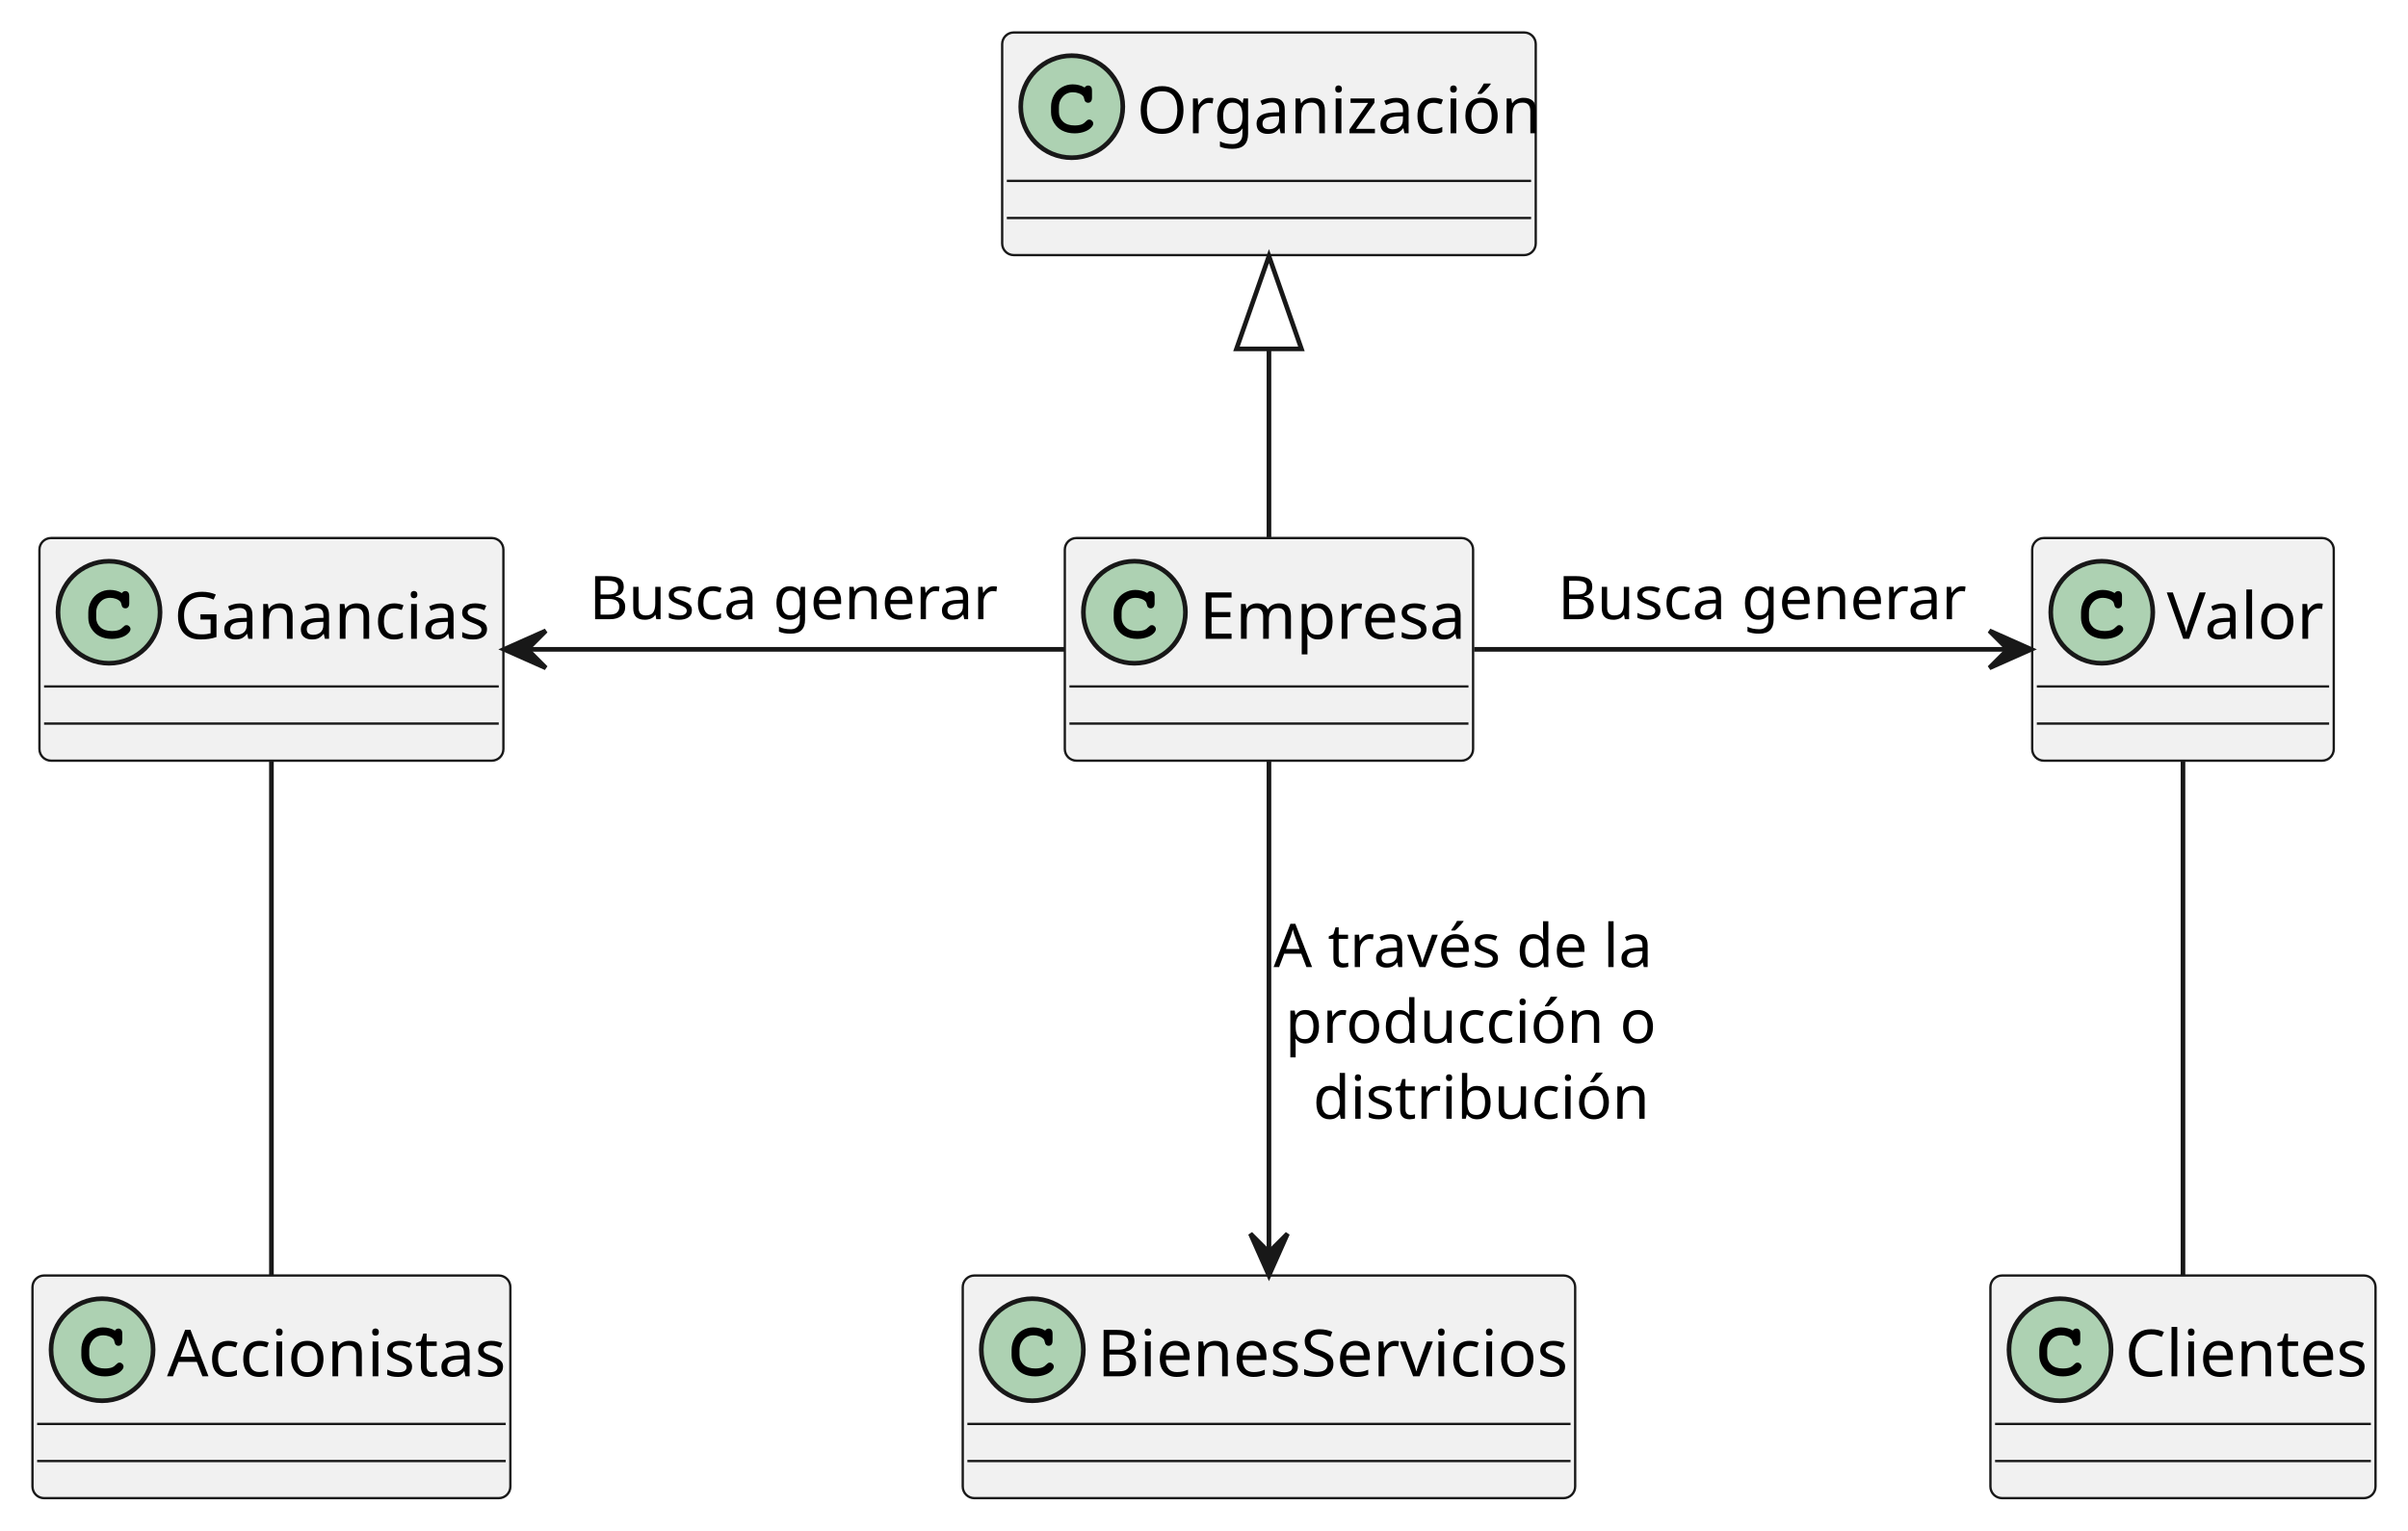
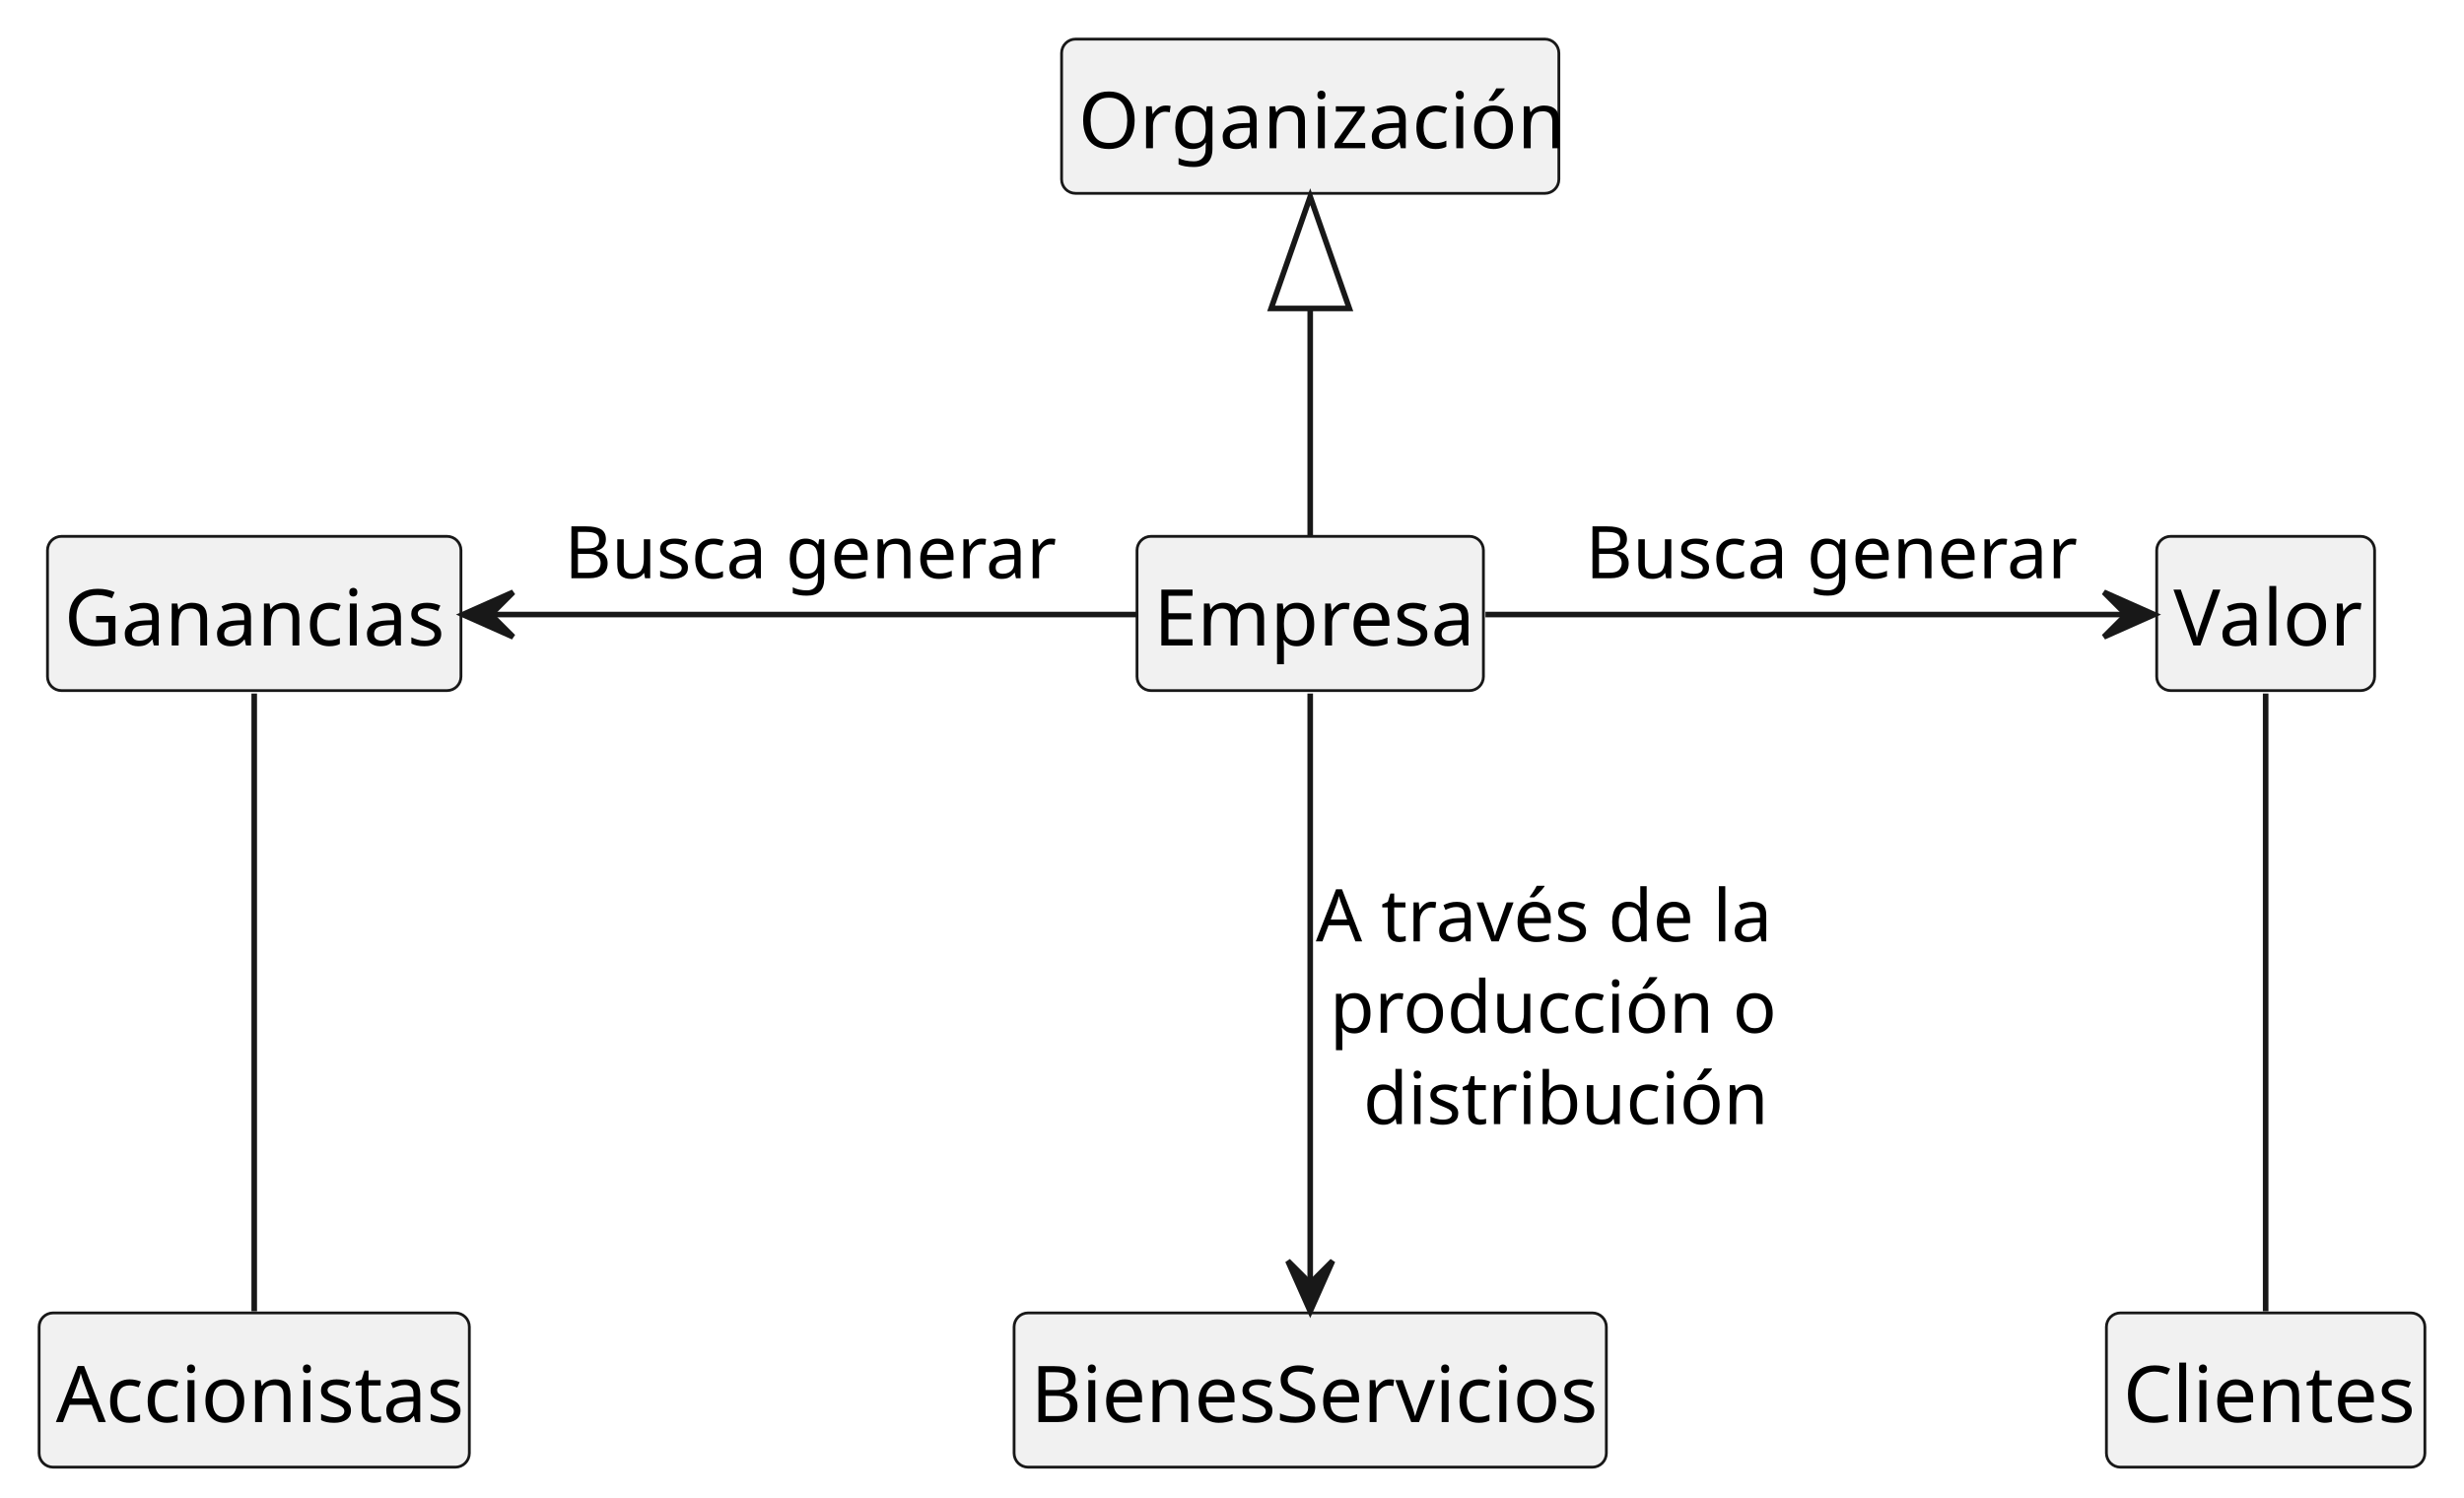
- <svg xmlns="http://www.w3.org/2000/svg" contentStyleType="text/css" height="330px" preserveAspectRatio="none" style="width:519px;height:330px;background:#FFFFFF;" version="1.1" viewBox="0 0 519 330" width="519px" zoomAndPan="magnify">
+ <svg xmlns="http://www.w3.org/2000/svg" contentStyleType="text/css" height="268px" preserveAspectRatio="none" style="width:441px;height:268px;background:#FFFFFF;" version="1.1" viewBox="0 0 441 268" width="441px" zoomAndPan="magnify">
  <defs />
  <g>
    <g id="elem_Organización">
-       <rect fill="#F1F1F1" height="48" id="Organización" rx="2.5" ry="2.5" style="stroke:#181818;stroke-width:0.5;" width="115" x="216" y="7" />
-       <ellipse cx="231" cy="23" fill="#ADD1B2" rx="11" ry="11" style="stroke:#181818;stroke-width:1.0;" />
-       <path d="M233.766,18.875 Q233.922,18.656 234.109,18.547 Q234.297,18.438 234.516,18.438 Q234.891,18.438 235.125,18.703 Q235.359,18.953 235.359,19.562 L235.359,21.016 Q235.359,21.625 235.125,21.891 Q234.891,22.156 234.516,22.156 Q234.172,22.156 233.969,21.953 Q233.766,21.766 233.656,21.25 Q233.609,20.891 233.422,20.703 Q233.094,20.328 232.484,20.109 Q231.875,19.891 231.25,19.891 Q230.484,19.891 229.844,20.219 Q229.219,20.547 228.719,21.297 Q228.234,22.047 228.234,23.078 L228.234,24.172 Q228.234,25.406 229.125,26.234 Q230.016,27.047 231.609,27.047 Q232.547,27.047 233.203,26.797 Q233.594,26.641 234.016,26.203 Q234.281,25.938 234.422,25.859 Q234.578,25.781 234.781,25.781 Q235.109,25.781 235.359,26.047 Q235.625,26.297 235.625,26.641 Q235.625,26.984 235.281,27.391 Q234.781,27.969 233.984,28.297 Q232.906,28.75 231.609,28.75 Q230.094,28.75 228.891,28.125 Q227.906,27.625 227.219,26.562 Q226.531,25.484 226.531,24.203 L226.531,23.047 Q226.531,21.719 227.141,20.578 Q227.766,19.422 228.859,18.812 Q229.953,18.188 231.188,18.188 Q231.922,18.188 232.562,18.359 Q233.219,18.516 233.766,18.875 Z " fill="#000000" />
-       <text fill="#000000" font-family="sans-serif" font-size="14" lengthAdjust="spacing" textLength="83" x="245" y="28.729">Organización</text>
-       <line style="stroke:#181818;stroke-width:0.5;" x1="217" x2="330" y1="39" y2="39" />
-       <line style="stroke:#181818;stroke-width:0.5;" x1="217" x2="330" y1="47" y2="47" />
+       <rect fill="#F1F1F1" height="27.609" id="Organización" rx="2.5" ry="2.5" style="stroke:#181818;stroke-width:0.5;" width="89" x="190" y="7" />
+       <text fill="#000000" font-family="sans-serif" font-size="14" lengthAdjust="spacing" textLength="83" x="193" y="26.533">Organización</text>
    </g>
    <g id="elem_Empresa">
-       <rect fill="#F1F1F1" height="48" id="Empresa" rx="2.5" ry="2.5" style="stroke:#181818;stroke-width:0.5;" width="88" x="229.5" y="116" />
-       <ellipse cx="244.5" cy="132" fill="#ADD1B2" rx="11" ry="11" style="stroke:#181818;stroke-width:1.0;" />
-       <path d="M247.266,127.875 Q247.422,127.656 247.609,127.547 Q247.797,127.438 248.016,127.438 Q248.391,127.438 248.625,127.703 Q248.859,127.953 248.859,128.562 L248.859,130.016 Q248.859,130.625 248.625,130.891 Q248.391,131.156 248.016,131.156 Q247.672,131.156 247.469,130.953 Q247.266,130.766 247.156,130.25 Q247.109,129.891 246.922,129.703 Q246.594,129.328 245.984,129.109 Q245.375,128.891 244.75,128.891 Q243.984,128.891 243.344,129.219 Q242.719,129.547 242.219,130.297 Q241.734,131.047 241.734,132.078 L241.734,133.172 Q241.734,134.406 242.625,135.234 Q243.516,136.047 245.109,136.047 Q246.047,136.047 246.703,135.797 Q247.094,135.641 247.516,135.203 Q247.781,134.938 247.922,134.859 Q248.078,134.781 248.281,134.781 Q248.609,134.781 248.859,135.047 Q249.125,135.297 249.125,135.641 Q249.125,135.984 248.781,136.391 Q248.281,136.969 247.484,137.297 Q246.406,137.75 245.109,137.75 Q243.594,137.75 242.391,137.125 Q241.406,136.625 240.719,135.562 Q240.031,134.484 240.031,133.203 L240.031,132.047 Q240.031,130.719 240.641,129.578 Q241.266,128.422 242.359,127.812 Q243.453,127.188 244.688,127.188 Q245.422,127.188 246.062,127.359 Q246.719,127.516 247.266,127.875 Z " fill="#000000" />
-       <text fill="#000000" font-family="sans-serif" font-size="14" lengthAdjust="spacing" textLength="56" x="258.5" y="137.728">Empresa</text>
-       <line style="stroke:#181818;stroke-width:0.5;" x1="230.5" x2="316.5" y1="148" y2="148" />
-       <line style="stroke:#181818;stroke-width:0.5;" x1="230.5" x2="316.5" y1="156" y2="156" />
+       <rect fill="#F1F1F1" height="27.609" id="Empresa" rx="2.5" ry="2.5" style="stroke:#181818;stroke-width:0.5;" width="62" x="203.5" y="96" />
+       <text fill="#000000" font-family="sans-serif" font-size="14" lengthAdjust="spacing" textLength="56" x="206.5" y="115.533">Empresa</text>
    </g>
    <g id="elem_Ganancias">
-       <rect fill="#F1F1F1" height="48" id="Ganancias" rx="2.5" ry="2.5" style="stroke:#181818;stroke-width:0.5;" width="100" x="8.5" y="116" />
-       <ellipse cx="23.5" cy="132" fill="#ADD1B2" rx="11" ry="11" style="stroke:#181818;stroke-width:1.0;" />
-       <path d="M26.266,127.875 Q26.422,127.656 26.609,127.547 Q26.797,127.438 27.016,127.438 Q27.391,127.438 27.625,127.703 Q27.859,127.953 27.859,128.562 L27.859,130.016 Q27.859,130.625 27.625,130.891 Q27.391,131.156 27.016,131.156 Q26.672,131.156 26.469,130.953 Q26.266,130.766 26.156,130.25 Q26.109,129.891 25.922,129.703 Q25.594,129.328 24.984,129.109 Q24.375,128.891 23.75,128.891 Q22.984,128.891 22.344,129.219 Q21.719,129.547 21.219,130.297 Q20.734,131.047 20.734,132.078 L20.734,133.172 Q20.734,134.406 21.625,135.234 Q22.516,136.047 24.109,136.047 Q25.047,136.047 25.703,135.797 Q26.094,135.641 26.516,135.203 Q26.781,134.938 26.922,134.859 Q27.078,134.781 27.281,134.781 Q27.609,134.781 27.859,135.047 Q28.125,135.297 28.125,135.641 Q28.125,135.984 27.781,136.391 Q27.281,136.969 26.484,137.297 Q25.406,137.75 24.109,137.75 Q22.594,137.75 21.391,137.125 Q20.406,136.625 19.719,135.562 Q19.031,134.484 19.031,133.203 L19.031,132.047 Q19.031,130.719 19.641,129.578 Q20.266,128.422 21.359,127.812 Q22.453,127.188 23.688,127.188 Q24.422,127.188 25.062,127.359 Q25.719,127.516 26.266,127.875 Z " fill="#000000" />
-       <text fill="#000000" font-family="sans-serif" font-size="14" lengthAdjust="spacing" textLength="68" x="37.5" y="137.728">Ganancias</text>
-       <line style="stroke:#181818;stroke-width:0.5;" x1="9.5" x2="107.5" y1="148" y2="148" />
-       <line style="stroke:#181818;stroke-width:0.5;" x1="9.5" x2="107.5" y1="156" y2="156" />
+       <rect fill="#F1F1F1" height="27.609" id="Ganancias" rx="2.5" ry="2.5" style="stroke:#181818;stroke-width:0.5;" width="74" x="8.5" y="96" />
+       <text fill="#000000" font-family="sans-serif" font-size="14" lengthAdjust="spacing" textLength="68" x="11.5" y="115.533">Ganancias</text>
    </g>
    <g id="elem_Accionistas">
-       <rect fill="#F1F1F1" height="48" id="Accionistas" rx="2.5" ry="2.5" style="stroke:#181818;stroke-width:0.5;" width="103" x="7" y="275" />
-       <ellipse cx="22" cy="291" fill="#ADD1B2" rx="11" ry="11" style="stroke:#181818;stroke-width:1.0;" />
-       <path d="M24.766,286.875 Q24.922,286.656 25.109,286.547 Q25.297,286.438 25.516,286.438 Q25.891,286.438 26.125,286.703 Q26.359,286.953 26.359,287.562 L26.359,289.016 Q26.359,289.625 26.125,289.891 Q25.891,290.156 25.516,290.156 Q25.172,290.156 24.969,289.953 Q24.766,289.766 24.656,289.25 Q24.609,288.891 24.422,288.703 Q24.094,288.328 23.484,288.109 Q22.875,287.891 22.25,287.891 Q21.484,287.891 20.844,288.219 Q20.219,288.547 19.719,289.297 Q19.234,290.047 19.234,291.078 L19.234,292.172 Q19.234,293.406 20.125,294.234 Q21.016,295.047 22.609,295.047 Q23.547,295.047 24.203,294.797 Q24.594,294.641 25.016,294.203 Q25.281,293.938 25.422,293.859 Q25.578,293.781 25.781,293.781 Q26.109,293.781 26.359,294.047 Q26.625,294.297 26.625,294.641 Q26.625,294.984 26.281,295.391 Q25.781,295.969 24.984,296.297 Q23.906,296.75 22.609,296.75 Q21.094,296.75 19.891,296.125 Q18.906,295.625 18.219,294.562 Q17.531,293.484 17.531,292.203 L17.531,291.047 Q17.531,289.719 18.141,288.578 Q18.766,287.422 19.859,286.812 Q20.953,286.188 22.188,286.188 Q22.922,286.188 23.562,286.359 Q24.219,286.516 24.766,286.875 Z " fill="#000000" />
-       <text fill="#000000" font-family="sans-serif" font-size="14" lengthAdjust="spacing" textLength="71" x="36" y="296.728">Accionistas</text>
-       <line style="stroke:#181818;stroke-width:0.5;" x1="8" x2="109" y1="307" y2="307" />
-       <line style="stroke:#181818;stroke-width:0.5;" x1="8" x2="109" y1="315" y2="315" />
+       <rect fill="#F1F1F1" height="27.609" id="Accionistas" rx="2.5" ry="2.5" style="stroke:#181818;stroke-width:0.5;" width="77" x="7" y="235" />
+       <text fill="#000000" font-family="sans-serif" font-size="14" lengthAdjust="spacing" textLength="71" x="10" y="254.533">Accionistas</text>
    </g>
    <g id="elem_Valor">
-       <rect fill="#F1F1F1" height="48" id="Valor" rx="2.5" ry="2.5" style="stroke:#181818;stroke-width:0.5;" width="65" x="438" y="116" />
-       <ellipse cx="453" cy="132" fill="#ADD1B2" rx="11" ry="11" style="stroke:#181818;stroke-width:1.0;" />
-       <path d="M455.766,127.875 Q455.922,127.656 456.109,127.547 Q456.297,127.438 456.516,127.438 Q456.891,127.438 457.125,127.703 Q457.359,127.953 457.359,128.562 L457.359,130.016 Q457.359,130.625 457.125,130.891 Q456.891,131.156 456.516,131.156 Q456.172,131.156 455.969,130.953 Q455.766,130.766 455.656,130.25 Q455.609,129.891 455.422,129.703 Q455.094,129.328 454.484,129.109 Q453.875,128.891 453.25,128.891 Q452.484,128.891 451.844,129.219 Q451.219,129.547 450.719,130.297 Q450.234,131.047 450.234,132.078 L450.234,133.172 Q450.234,134.406 451.125,135.234 Q452.016,136.047 453.609,136.047 Q454.547,136.047 455.203,135.797 Q455.594,135.641 456.016,135.203 Q456.281,134.938 456.422,134.859 Q456.578,134.781 456.781,134.781 Q457.109,134.781 457.359,135.047 Q457.625,135.297 457.625,135.641 Q457.625,135.984 457.281,136.391 Q456.781,136.969 455.984,137.297 Q454.906,137.75 453.609,137.75 Q452.094,137.75 450.891,137.125 Q449.906,136.625 449.219,135.562 Q448.531,134.484 448.531,133.203 L448.531,132.047 Q448.531,130.719 449.141,129.578 Q449.766,128.422 450.859,127.812 Q451.953,127.188 453.188,127.188 Q453.922,127.188 454.562,127.359 Q455.219,127.516 455.766,127.875 Z " fill="#000000" />
-       <text fill="#000000" font-family="sans-serif" font-size="14" lengthAdjust="spacing" textLength="33" x="467" y="137.728">Valor</text>
-       <line style="stroke:#181818;stroke-width:0.5;" x1="439" x2="502" y1="148" y2="148" />
-       <line style="stroke:#181818;stroke-width:0.5;" x1="439" x2="502" y1="156" y2="156" />
+       <rect fill="#F1F1F1" height="27.609" id="Valor" rx="2.5" ry="2.5" style="stroke:#181818;stroke-width:0.5;" width="39" x="386" y="96" />
+       <text fill="#000000" font-family="sans-serif" font-size="14" lengthAdjust="spacing" textLength="33" x="389" y="115.533">Valor</text>
    </g>
    <g id="elem_Clientes">
-       <rect fill="#F1F1F1" height="48" id="Clientes" rx="2.5" ry="2.5" style="stroke:#181818;stroke-width:0.5;" width="83" x="429" y="275" />
-       <ellipse cx="444" cy="291" fill="#ADD1B2" rx="11" ry="11" style="stroke:#181818;stroke-width:1.0;" />
-       <path d="M446.766,286.875 Q446.922,286.656 447.109,286.547 Q447.297,286.438 447.516,286.438 Q447.891,286.438 448.125,286.703 Q448.359,286.953 448.359,287.562 L448.359,289.016 Q448.359,289.625 448.125,289.891 Q447.891,290.156 447.516,290.156 Q447.172,290.156 446.969,289.953 Q446.766,289.766 446.656,289.25 Q446.609,288.891 446.422,288.703 Q446.094,288.328 445.484,288.109 Q444.875,287.891 444.25,287.891 Q443.484,287.891 442.844,288.219 Q442.219,288.547 441.719,289.297 Q441.234,290.047 441.234,291.078 L441.234,292.172 Q441.234,293.406 442.125,294.234 Q443.016,295.047 444.609,295.047 Q445.547,295.047 446.203,294.797 Q446.594,294.641 447.016,294.203 Q447.281,293.938 447.422,293.859 Q447.578,293.781 447.781,293.781 Q448.109,293.781 448.359,294.047 Q448.625,294.297 448.625,294.641 Q448.625,294.984 448.281,295.391 Q447.781,295.969 446.984,296.297 Q445.906,296.75 444.609,296.75 Q443.094,296.75 441.891,296.125 Q440.906,295.625 440.219,294.562 Q439.531,293.484 439.531,292.203 L439.531,291.047 Q439.531,289.719 440.141,288.578 Q440.766,287.422 441.859,286.812 Q442.953,286.188 444.188,286.188 Q444.922,286.188 445.562,286.359 Q446.219,286.516 446.766,286.875 Z " fill="#000000" />
-       <text fill="#000000" font-family="sans-serif" font-size="14" lengthAdjust="spacing" textLength="51" x="458" y="296.728">Clientes</text>
-       <line style="stroke:#181818;stroke-width:0.5;" x1="430" x2="511" y1="307" y2="307" />
-       <line style="stroke:#181818;stroke-width:0.5;" x1="430" x2="511" y1="315" y2="315" />
+       <rect fill="#F1F1F1" height="27.609" id="Clientes" rx="2.5" ry="2.5" style="stroke:#181818;stroke-width:0.5;" width="57" x="377" y="235" />
+       <text fill="#000000" font-family="sans-serif" font-size="14" lengthAdjust="spacing" textLength="51" x="380" y="254.533">Clientes</text>
    </g>
    <g id="elem_BienesServicios">
-       <rect fill="#F1F1F1" height="48" id="BienesServicios" rx="2.5" ry="2.5" style="stroke:#181818;stroke-width:0.5;" width="132" x="207.5" y="275" />
-       <ellipse cx="222.5" cy="291" fill="#ADD1B2" rx="11" ry="11" style="stroke:#181818;stroke-width:1.0;" />
-       <path d="M225.266,286.875 Q225.422,286.656 225.609,286.547 Q225.797,286.438 226.016,286.438 Q226.391,286.438 226.625,286.703 Q226.859,286.953 226.859,287.562 L226.859,289.016 Q226.859,289.625 226.625,289.891 Q226.391,290.156 226.016,290.156 Q225.672,290.156 225.469,289.953 Q225.266,289.766 225.156,289.25 Q225.109,288.891 224.922,288.703 Q224.594,288.328 223.984,288.109 Q223.375,287.891 222.75,287.891 Q221.984,287.891 221.344,288.219 Q220.719,288.547 220.219,289.297 Q219.734,290.047 219.734,291.078 L219.734,292.172 Q219.734,293.406 220.625,294.234 Q221.516,295.047 223.109,295.047 Q224.047,295.047 224.703,294.797 Q225.094,294.641 225.516,294.203 Q225.781,293.938 225.922,293.859 Q226.078,293.781 226.281,293.781 Q226.609,293.781 226.859,294.047 Q227.125,294.297 227.125,294.641 Q227.125,294.984 226.781,295.391 Q226.281,295.969 225.484,296.297 Q224.406,296.75 223.109,296.75 Q221.594,296.75 220.391,296.125 Q219.406,295.625 218.719,294.562 Q218.031,293.484 218.031,292.203 L218.031,291.047 Q218.031,289.719 218.641,288.578 Q219.266,287.422 220.359,286.812 Q221.453,286.188 222.688,286.188 Q223.422,286.188 224.062,286.359 Q224.719,286.516 225.266,286.875 Z " fill="#000000" />
-       <text fill="#000000" font-family="sans-serif" font-size="14" lengthAdjust="spacing" textLength="100" x="236.5" y="296.728">BienesServicios</text>
-       <line style="stroke:#181818;stroke-width:0.5;" x1="208.5" x2="338.5" y1="307" y2="307" />
-       <line style="stroke:#181818;stroke-width:0.5;" x1="208.5" x2="338.5" y1="315" y2="315" />
+       <rect fill="#F1F1F1" height="27.609" id="BienesServicios" rx="2.5" ry="2.5" style="stroke:#181818;stroke-width:0.5;" width="106" x="181.5" y="235" />
+       <text fill="#000000" font-family="sans-serif" font-size="14" lengthAdjust="spacing" textLength="100" x="184.5" y="254.533">BienesServicios</text>
    </g>
    <g id="link_Organización_Empresa">
-       <path codeLine="1" d="M273.5,75.58 C273.5,89.36 273.5,104.06 273.5,115.83 " fill="none" id="Organización-backto-Empresa" style="stroke:#181818;stroke-width:1.0;" />
-       <polygon fill="none" points="266.5,75.22,273.5,55.22,280.5,75.22,266.5,75.22" style="stroke:#181818;stroke-width:1.0;" />
+       <path codeLine="1" d="M234.5,55.31 C234.5,69.49 234.5,85.2 234.5,95.95 " fill="none" id="Organización-backto-Empresa" style="stroke:#181818;stroke-width:1.0;" />
+       <polygon fill="none" points="227.5,55.21,234.5,35.21,241.5,55.21,227.5,55.21" style="stroke:#181818;stroke-width:1.0;" />
    </g>
    <g id="link_Ganancias_Empresa">
-       <path codeLine="2" d="M113.86,140 C149.82,140 196.04,140 229.49,140 " fill="none" id="Ganancias-backto-Empresa" style="stroke:#181818;stroke-width:1.0;" />
-       <polygon fill="#181818" points="108.64,140,117.64,144,113.64,140,117.64,136,108.64,140" style="stroke:#181818;stroke-width:1.0;" />
-       <text fill="#000000" font-family="sans-serif" font-size="13" lengthAdjust="spacing" textLength="84" x="127" y="133.495">Busca generar</text>
+       <path codeLine="2" d="M87.91,110 C122.99,110 171.99,110 203.49,110 " fill="none" id="Ganancias-backto-Empresa" style="stroke:#181818;stroke-width:1.0;" />
+       <polygon fill="#181818" points="82.84,110,91.84,114,87.84,110,91.84,106,82.84,110" style="stroke:#181818;stroke-width:1.0;" />
+       <text fill="#000000" font-family="sans-serif" font-size="13" lengthAdjust="spacing" textLength="84" x="101" y="103.495">Busca generar</text>
    </g>
    <g id="link_Ganancias_Accionistas">
-       <path codeLine="3" d="M58.5,164.17 C58.5,193.93 58.5,245.3 58.5,274.99 " fill="none" id="Ganancias-Accionistas" style="stroke:#181818;stroke-width:1.0;" />
+       <path codeLine="3" d="M45.5,124.14 C45.5,150.26 45.5,208.45 45.5,234.7 " fill="none" id="Ganancias-Accionistas" style="stroke:#181818;stroke-width:1.0;" />
    </g>
    <g id="link_Empresa_Valor">
-       <path codeLine="4" d="M317.71,140 C352.28,140 399.81,140 432.64,140 " fill="none" id="Empresa-to-Valor" style="stroke:#181818;stroke-width:1.0;" />
-       <polygon fill="#181818" points="437.78,140,428.78,136,432.78,140,428.78,144,437.78,140" style="stroke:#181818;stroke-width:1.0;" />
-       <text fill="#000000" font-family="sans-serif" font-size="13" lengthAdjust="spacing" textLength="84" x="335.75" y="133.495">Busca generar</text>
+       <path codeLine="4" d="M265.86,110 C298.86,110 350.13,110 380.5,110 " fill="none" id="Empresa-to-Valor" style="stroke:#181818;stroke-width:1.0;" />
+       <polygon fill="#181818" points="385.55,110,376.55,106,380.55,110,376.55,114,385.55,110" style="stroke:#181818;stroke-width:1.0;" />
+       <text fill="#000000" font-family="sans-serif" font-size="13" lengthAdjust="spacing" textLength="84" x="283.75" y="103.495">Busca generar</text>
    </g>
    <g id="link_Valor_Clientes">
-       <path codeLine="5" d="M470.5,164.17 C470.5,193.93 470.5,245.3 470.5,274.99 " fill="none" id="Valor-Clientes" style="stroke:#181818;stroke-width:1.0;" />
+       <path codeLine="5" d="M405.5,124.14 C405.5,150.26 405.5,208.45 405.5,234.7 " fill="none" id="Valor-Clientes" style="stroke:#181818;stroke-width:1.0;" />
    </g>
    <g id="link_Empresa_BienesServicios">
-       <path codeLine="6" d="M273.5,164.17 C273.5,192.31 273.5,239.75 273.5,269.94 " fill="none" id="Empresa-to-BienesServicios" style="stroke:#181818;stroke-width:1.0;" />
-       <polygon fill="#181818" points="273.5,274.99,277.5,265.99,273.5,269.99,269.5,265.99,273.5,274.99" style="stroke:#181818;stroke-width:1.0;" />
-       <text fill="#000000" font-family="sans-serif" font-size="13" lengthAdjust="spacing" textLength="79" x="274.5" y="208.495">A través de la</text>
-       <text fill="#000000" font-family="sans-serif" font-size="13" lengthAdjust="spacing" textLength="74" x="277" y="224.847">producción o</text>
-       <text fill="#000000" font-family="sans-serif" font-size="13" lengthAdjust="spacing" textLength="66" x="283" y="241.198">distribución</text>
+       <path codeLine="6" d="M234.5,124.14 C234.5,148.62 234.5,201.3 234.5,229.42 " fill="none" id="Empresa-to-BienesServicios" style="stroke:#181818;stroke-width:1.0;" />
+       <polygon fill="#181818" points="234.5,234.7,238.5,225.7,234.5,229.7,230.5,225.7,234.5,234.7" style="stroke:#181818;stroke-width:1.0;" />
+       <text fill="#000000" font-family="sans-serif" font-size="13" lengthAdjust="spacing" textLength="79" x="235.5" y="168.495">A través de la</text>
+       <text fill="#000000" font-family="sans-serif" font-size="13" lengthAdjust="spacing" textLength="74" x="238" y="184.847">producción o</text>
+       <text fill="#000000" font-family="sans-serif" font-size="13" lengthAdjust="spacing" textLength="66" x="244" y="201.198">distribución</text>
    </g>
  </g>
</svg>
